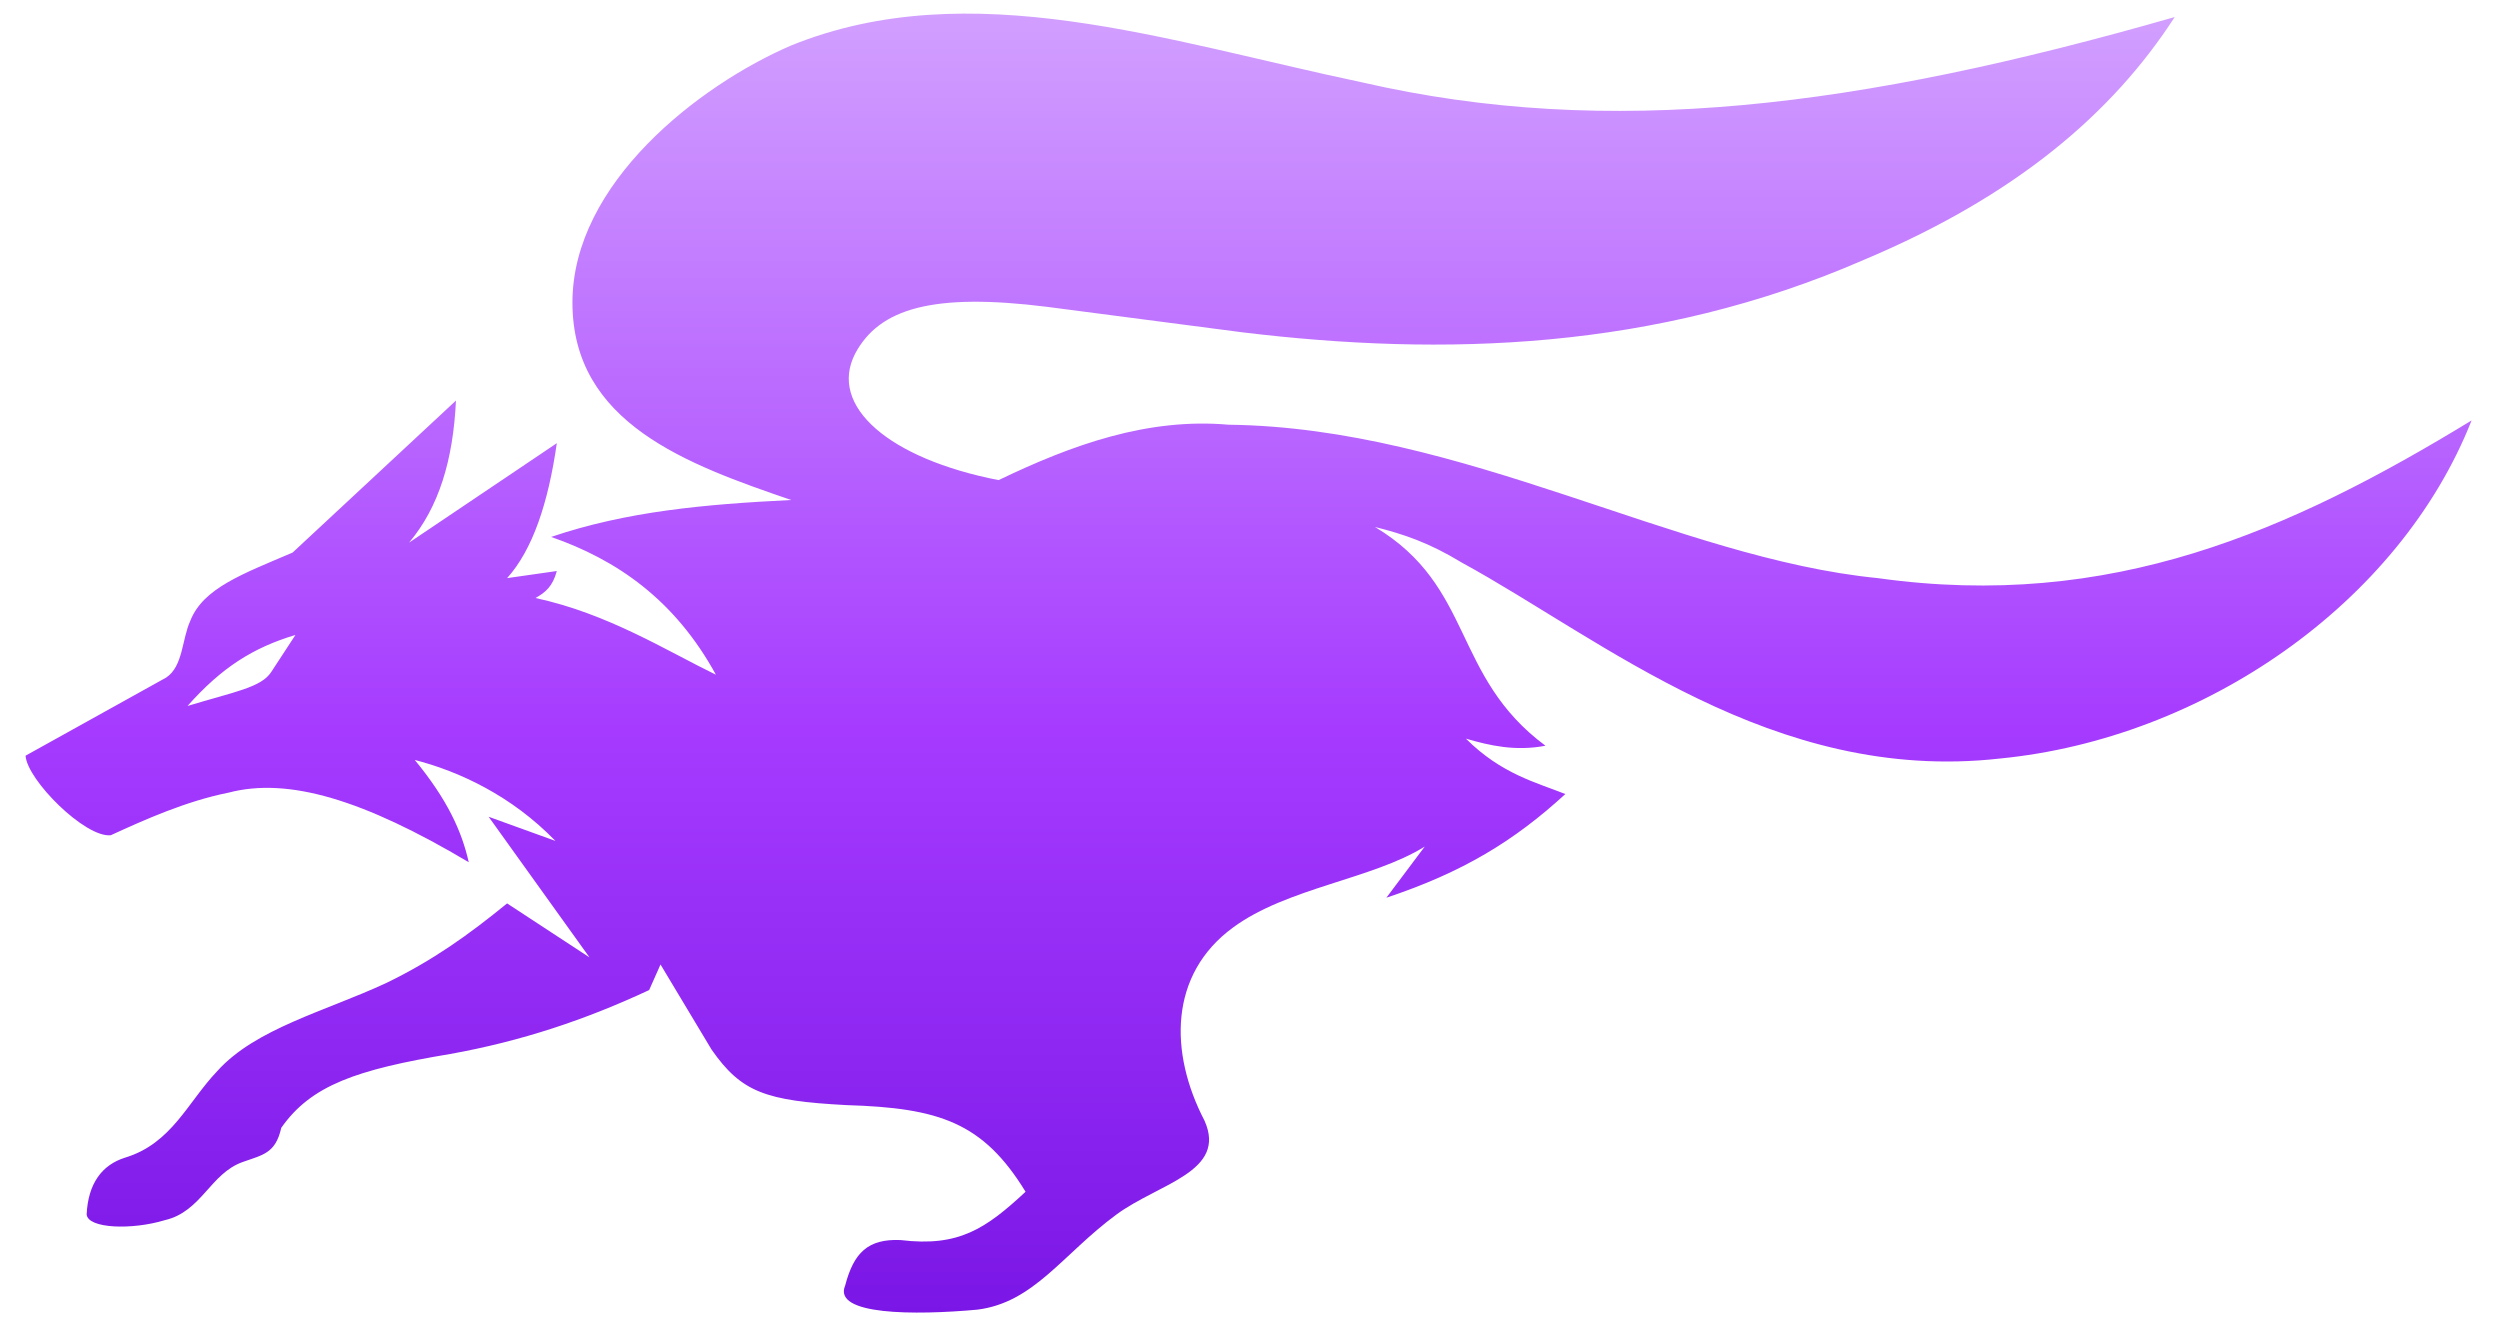
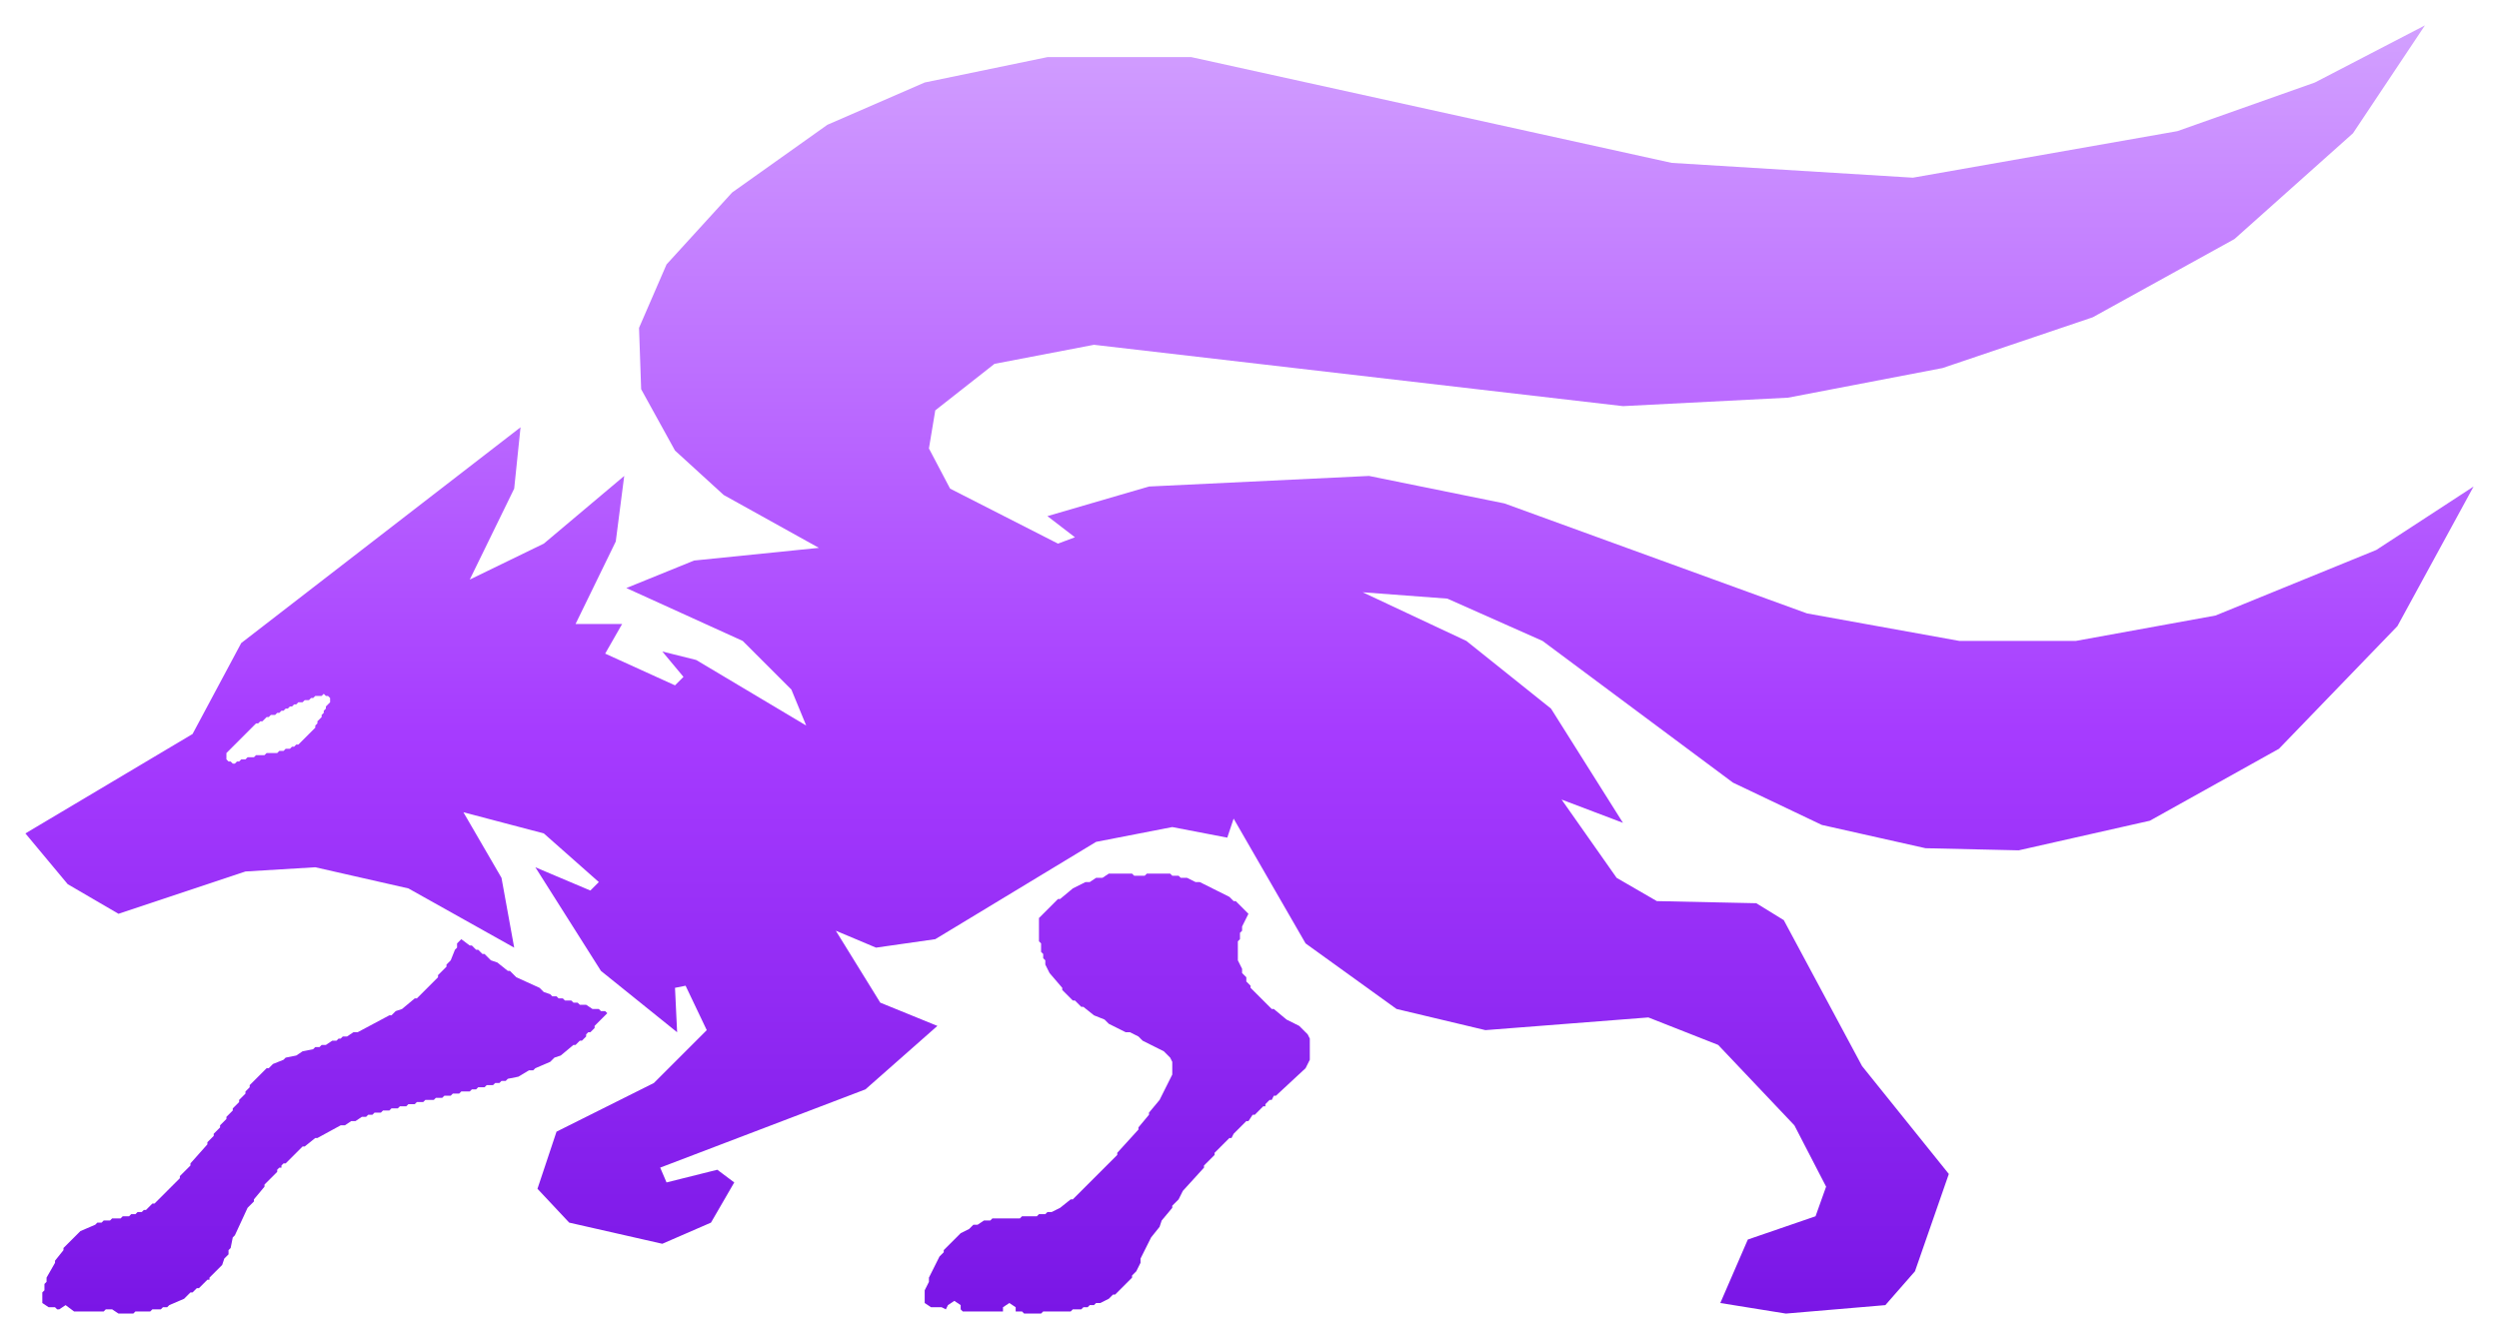
- <svg xmlns="http://www.w3.org/2000/svg" viewBox="-18 -12 1760 940" fill="none">
+ <svg xmlns="http://www.w3.org/2000/svg" viewBox="0 0 1181 633" role="img" aria-labelledby="t">
  <defs>
-     <linearGradient id="wolf-grad" x1="0" y1="0" x2="0" y2="1">
+     <linearGradient id="g" x1="0" y1="0" x2="0" y2="1">
      <stop offset="0" stop-color="#d2a0ff" />
-       <stop offset=".55" stop-color="#a63bff" />
+       <stop offset="0.55" stop-color="#a63bff" />
      <stop offset="1" stop-color="#7a16e6" />
    </linearGradient>
  </defs>
-   <path fill="url(#wolf-grad)" fill-rule="evenodd" clip-rule="evenodd" d="M60 576C42 578 1 537 0 520L99 465C111 457 110 438 116 425C125 402 153 392 188 377L303 270C301 312 291 345 270 370L374 300C368 342 357 375 339 395L374 390C371 401 366 405 359 409C410 420 451 446 486 463C457 410 416 382 370 366C423 348 478 343 539 340C466 315 385 286 385 201C385 117 474 48 539 20C665-31 803 17 941 46C1115 86 1290 64 1513 0C1469 68 1401 126 1294 171C1147 235 998 239 857 222L719 204C639 194 601 205 584 237C565 274 608 311 685 326C737 301 790 282 847 287C1012 289 1162 381 1304 395C1468 418 1594 362 1722 284C1671 413 1533 508 1390 522C1230 540 1110 438 1011 384C988 370 970 364 950 359C1020 401 1004 464 1070 513C1049 517 1031 513 1014 508C1039 533 1064 539 1084 547C1048 580 1012 602 958 620L985 584C948 607 888 613 850 641C805 674 805 729 830 777C846 813 798 821 768 843C730 871 710 905 670 910C626 914 568 914 577 893C583 870 593 860 616 861C657 866 676 853 704 827C674 778 643 768 578 766C521 763 504 757 483 727L447 667L439 685C394 706 349 721 299 730C233 741 201 752 180 782C176 800 167 801 153 806C130 814 124 841 98 847C75 854 44 853 43 843C44 821 54 808 70 803C103 793 114 764 135 742C162 712 211 700 254 680C287 664 312 646 339 624L397 662L326 563L373 580C342 548 305 531 274 523C297 551 307 573 312 595C238 551 185 535 143 546C113 552 84 565 60 576ZM114 485C138 458 160 444 190 435L173 461C166 472 147 475 114 485Z" />
+   <path fill="url(#g)" fill-rule="evenodd" d="M287.0 479.0 L286.0 478.0 L284.0 478.0 L283.0 477.0 L280.0 477.0 L277.0 475.0 L274.0 475.0 L273.0 474.0 L271.0 474.0 L270.0 473.0 L267.0 473.0 L266.0 472.0 L264.0 472.0 L263.0 471.0 L261.0 471.0 L260.0 470.0 L257.0 469.0 L255.0 467.0 L244.0 462.0 L241.0 459.0 L240.0 459.0 L235.0 455.0 L232.0 454.0 L229.0 451.0 L228.0 451.0 L226.0 449.0 L225.0 449.0 L223.0 447.0 L222.0 447.0 L218.0 444.0 L216.0 446.0 L216.0 448.0 L215.0 449.0 L213.0 454.0 L211.0 456.0 L211.0 457.0 L207.0 461.0 L207.0 462.0 L197.0 472.0 L196.0 472.0 L190.0 477.0 L187.0 478.0 L185.0 480.0 L184.0 480.0 L169.0 488.0 L167.0 488.0 L164.0 490.0 L162.0 490.0 L161.0 491.0 L160.0 491.0 L159.0 492.0 L157.0 492.0 L154.0 494.0 L152.0 494.0 L151.0 495.0 L149.0 495.0 L148.0 496.0 L143.0 497.0 L140.0 499.0 L135.0 500.0 L134.0 501.0 L129.0 503.0 L127.0 505.0 L126.0 505.0 L118.0 513.0 L118.0 514.0 L116.0 516.0 L116.0 517.0 L113.0 520.0 L113.0 521.0 L110.0 524.0 L110.0 525.0 L107.0 528.0 L107.0 529.0 L104.0 532.0 L104.0 533.0 L101.0 536.0 L101.0 537.0 L98.0 540.0 L98.0 541.0 L90.0 550.0 L90.0 551.0 L85.0 556.0 L85.0 557.0 L73.0 569.0 L72.0 569.0 L69.0 572.0 L68.0 572.0 L67.0 573.0 L65.0 573.0 L64.0 574.0 L62.0 574.0 L61.0 575.0 L58.0 575.0 L57.0 576.0 L53.0 576.0 L52.0 577.0 L49.0 577.0 L48.0 578.0 L46.0 578.0 L45.0 579.0 L38.0 582.0 L30.0 590.0 L30.0 591.0 L26.0 596.0 L26.0 597.0 L22.0 604.0 L22.0 606.0 L21.0 607.0 L21.0 610.0 L20.0 611.0 L20.0 616.0 L23.0 618.0 L26.0 618.0 L27.0 619.0 L28.0 619.0 L31.0 617.0 L35.0 620.0 L49.0 620.0 L50.0 619.0 L53.0 619.0 L56.0 621.0 L63.0 621.0 L64.0 620.0 L71.0 620.0 L72.0 619.0 L76.0 619.0 L77.0 618.0 L79.0 618.0 L80.0 617.0 L87.0 614.0 L90.0 611.0 L91.0 611.0 L93.0 609.0 L94.0 609.0 L98.0 605.0 L99.0 605.0 L99.0 604.0 L105.0 598.0 L106.0 595.0 L108.0 593.0 L108.0 591.0 L109.0 590.0 L110.0 585.0 L111.0 584.0 L117.0 571.0 L120.0 568.0 L120.0 567.0 L125.0 561.0 L125.0 560.0 L131.0 554.0 L131.0 553.0 L132.0 552.0 L133.0 552.0 L133.0 551.0 L134.0 550.0 L135.0 550.0 L143.0 542.0 L144.0 542.0 L149.0 538.0 L150.0 538.0 L161.0 532.0 L163.0 532.0 L166.0 530.0 L168.0 530.0 L171.0 528.0 L173.0 528.0 L174.0 527.0 L176.0 527.0 L177.0 526.0 L180.0 526.0 L181.0 525.0 L184.0 525.0 L185.0 524.0 L188.0 524.0 L189.0 523.0 L192.0 523.0 L193.0 522.0 L196.0 522.0 L197.0 521.0 L200.0 521.0 L201.0 520.0 L205.0 520.0 L206.0 519.0 L209.0 519.0 L210.0 518.0 L213.0 518.0 L214.0 517.0 L217.0 517.0 L218.0 516.0 L222.0 516.0 L223.0 515.0 L225.0 515.0 L226.0 514.0 L229.0 514.0 L230.0 513.0 L233.0 513.0 L234.0 512.0 L236.0 512.0 L237.0 511.0 L239.0 511.0 L240.0 510.0 L245.0 509.0 L250.0 506.0 L252.0 506.0 L253.0 505.0 L260.0 502.0 L262.0 500.0 L265.0 499.0 L271.0 494.0 L272.0 494.0 L274.0 492.0 L275.0 492.0 L277.0 490.0 L277.0 489.0 L278.0 488.0 L279.0 488.0 L281.0 486.0 L281.0 485.0 Z M584.0 426.0 L583.0 426.0 L581.0 424.0 L567.0 417.0 L565.0 417.0 L561.0 415.0 L558.0 415.0 L557.0 414.0 L554.0 414.0 L553.0 413.0 L542.0 413.0 L541.0 414.0 L536.0 414.0 L535.0 413.0 L524.0 413.0 L521.0 415.0 L518.0 415.0 L515.0 417.0 L513.0 417.0 L507.0 420.0 L501.0 425.0 L500.0 425.0 L491.0 434.0 L491.0 445.0 L492.0 446.0 L492.0 450.0 L493.0 451.0 L493.0 453.0 L494.0 454.0 L494.0 456.0 L496.0 460.0 L502.0 467.0 L502.0 468.0 L507.0 473.0 L508.0 473.0 L511.0 476.0 L512.0 476.0 L517.0 480.0 L522.0 482.0 L524.0 484.0 L532.0 488.0 L534.0 488.0 L538.0 490.0 L540.0 492.0 L550.0 497.0 L553.0 500.0 L554.0 502.0 L554.0 508.0 L548.0 520.0 L543.0 526.0 L543.0 527.0 L538.0 533.0 L538.0 534.0 L528.0 545.0 L528.0 546.0 L507.0 567.0 L506.0 567.0 L501.0 571.0 L497.0 573.0 L495.0 573.0 L494.0 574.0 L491.0 574.0 L490.0 575.0 L483.0 575.0 L482.0 576.0 L469.0 576.0 L468.0 577.0 L465.0 577.0 L462.0 579.0 L460.0 579.0 L458.0 581.0 L454.0 583.0 L446.0 591.0 L446.0 592.0 L444.0 594.0 L439.0 604.0 L439.0 606.0 L437.0 610.0 L437.0 616.0 L440.0 618.0 L445.0 618.0 L447.0 619.0 L448.0 617.0 L451.0 615.0 L454.0 617.0 L454.0 619.0 L455.0 620.0 L474.0 620.0 L474.0 618.0 L477.0 616.0 L480.0 618.0 L480.0 620.0 L483.0 620.0 L484.0 621.0 L492.0 621.0 L493.0 620.0 L506.0 620.0 L507.0 619.0 L511.0 619.0 L512.0 618.0 L514.0 618.0 L515.0 617.0 L517.0 617.0 L518.0 616.0 L520.0 616.0 L524.0 614.0 L526.0 612.0 L527.0 612.0 L535.0 604.0 L535.0 603.0 L537.0 601.0 L539.0 597.0 L539.0 595.0 L544.0 585.0 L548.0 580.0 L549.0 577.0 L554.0 571.0 L554.0 570.0 L557.0 567.0 L559.0 563.0 L569.0 552.0 L569.0 551.0 L574.0 546.0 L574.0 545.0 L581.0 538.0 L582.0 538.0 L583.0 536.0 L589.0 530.0 L590.0 530.0 L592.0 527.0 L593.0 527.0 L597.0 523.0 L598.0 523.0 L598.0 522.0 L600.0 520.0 L601.0 520.0 L602.0 518.0 L603.0 518.0 L617.0 505.0 L619.0 501.0 L619.0 491.0 L618.0 489.0 L614.0 485.0 L608.0 482.0 L602.0 477.0 L601.0 477.0 L591.0 467.0 L591.0 466.0 L589.0 464.0 L589.0 462.0 L587.0 460.0 L587.0 458.0 L585.0 454.0 L585.0 445.0 L586.0 444.0 L586.0 441.0 L587.0 440.0 L587.0 438.0 L590.0 432.0 Z M1146.0 12.0 L1094.0 39.0 L1029.0 62.0 L904.0 84.0 L790.0 77.0 L563.0 27.0 L495.0 27.0 L437.0 39.0 L391.0 59.0 L346.0 91.0 L315.0 125.0 L302.0 155.0 L303.0 184.0 L319.0 213.0 L342.0 234.0 L387.0 259.0 L328.0 265.0 L296.0 278.0 L351.0 303.0 L374.0 326.0 L381.0 343.0 L329.0 312.0 L313.0 308.0 L323.0 320.0 L319.0 324.0 L286.0 309.0 L294.0 295.0 L272.0 295.0 L291.0 256.0 L295.0 225.0 L257.0 257.0 L222.0 274.0 L243.0 231.0 L246.0 202.0 L114.0 304.0 L91.0 347.0 L12.0 394.0 L32.0 418.0 L56.0 432.0 L116.0 412.0 L149.0 410.0 L193.0 420.0 L243.0 448.0 L237.0 415.0 L219.0 384.0 L257.0 394.0 L283.0 417.0 L279.0 421.0 L253.0 410.0 L284.0 459.0 L320.0 488.0 L319.0 467.0 L324.0 466.0 L334.0 487.0 L309.0 512.0 L263.0 535.0 L254.0 562.0 L269.0 578.0 L313.0 588.0 L336.0 578.0 L347.0 559.0 L339.0 553.0 L315.0 559.0 L312.0 552.0 L409.0 515.0 L443.0 485.0 L416.0 474.0 L395.0 440.0 L414.0 448.0 L442.0 444.0 L518.0 398.0 L554.0 391.0 L580.0 396.0 L583.0 387.0 L617.0 446.0 L660.0 477.0 L702.0 487.0 L779.0 481.0 L812.0 494.0 L848.0 532.0 L863.0 561.0 L858.0 575.0 L826.0 586.0 L813.0 616.0 L844.0 621.0 L891.0 617.0 L905.0 601.0 L921.0 555.0 L880.0 504.0 L843.0 435.0 L830.0 427.0 L783.0 426.0 L764.0 415.0 L738.0 378.0 L767.0 389.0 L733.0 335.0 L693.0 303.0 L644.0 280.0 L684.0 283.0 L729.0 303.0 L819.0 370.0 L861.0 390.0 L910.0 401.0 L954.0 402.0 L1016.0 388.0 L1077.0 354.0 L1133.0 296.0 L1169.0 230.0 L1123.0 260.0 L1047.0 291.0 L981.0 303.0 L926.0 303.0 L854.0 290.0 L711.0 238.0 L647.0 225.0 L543.0 230.0 L495.0 244.0 L508.0 254.0 L500.0 257.0 L449.0 231.0 L439.0 212.0 L442.0 194.0 L470.0 172.0 L517.0 163.0 L767.0 192.0 L845.0 188.0 L918.0 174.0 L989.0 150.0 L1056.0 113.0 L1112.0 63.0 Z M156.0 330.0 L156.0 332.0 L154.0 334.0 L154.0 335.0 L153.0 336.0 L153.0 337.0 L152.0 338.0 L152.0 339.0 L150.0 341.0 L150.0 342.0 L149.0 343.0 L149.0 344.0 L141.0 352.0 L140.0 352.0 L139.0 353.0 L138.0 353.0 L137.0 354.0 L135.0 354.0 L134.0 355.0 L132.0 355.0 L131.0 356.0 L126.0 356.0 L125.0 357.0 L121.0 357.0 L120.0 358.0 L117.0 358.0 L116.0 359.0 L114.0 359.0 L113.0 360.0 L112.0 360.0 L111.0 361.0 L110.0 361.0 L109.0 360.0 L108.0 360.0 L107.0 359.0 L107.0 356.0 L121.0 342.0 L122.0 342.0 L123.0 341.0 L124.0 341.0 L126.0 339.0 L127.0 339.0 L128.0 338.0 L130.0 338.0 L131.0 337.0 L132.0 337.0 L133.0 336.0 L134.0 336.0 L135.0 335.0 L136.0 335.0 L137.0 334.0 L138.0 334.0 L139.0 333.0 L140.0 333.0 L141.0 332.0 L143.0 332.0 L144.0 331.0 L146.0 331.0 L147.0 330.0 L148.0 330.0 L149.0 329.0 L152.0 329.0 L153.0 328.0 L154.0 329.0 L155.0 329.0 Z" />
</svg>
